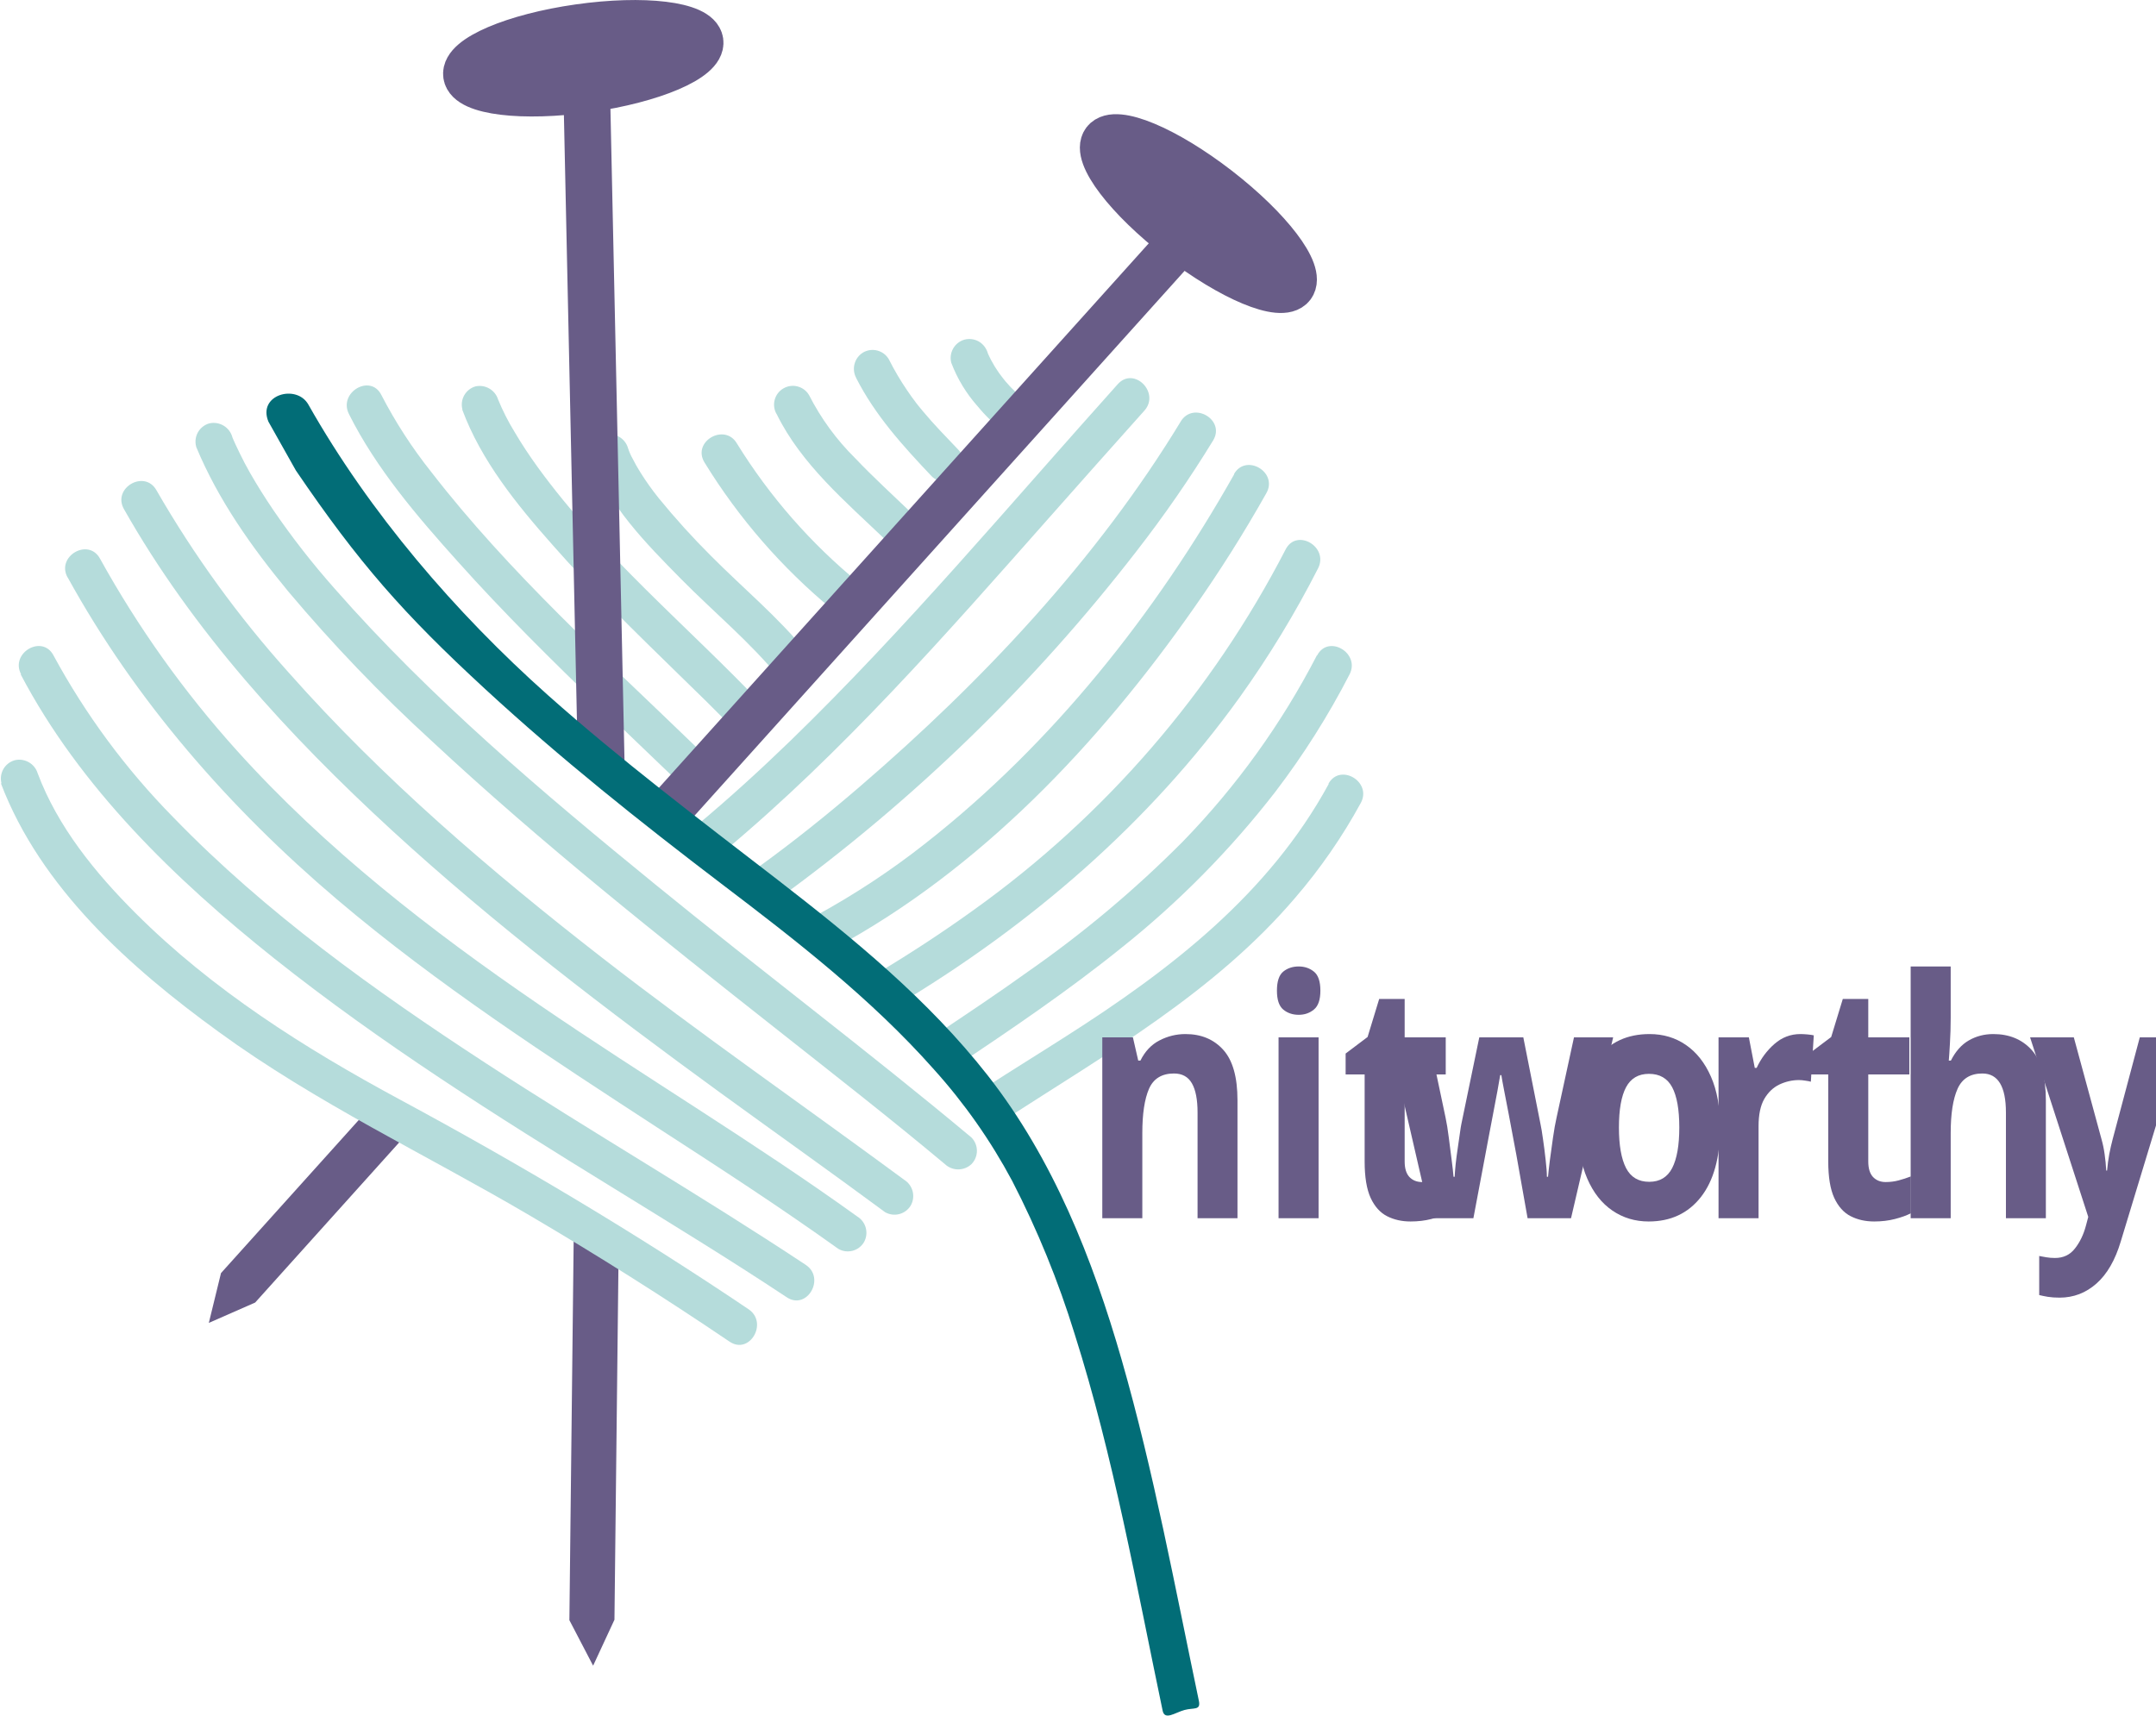
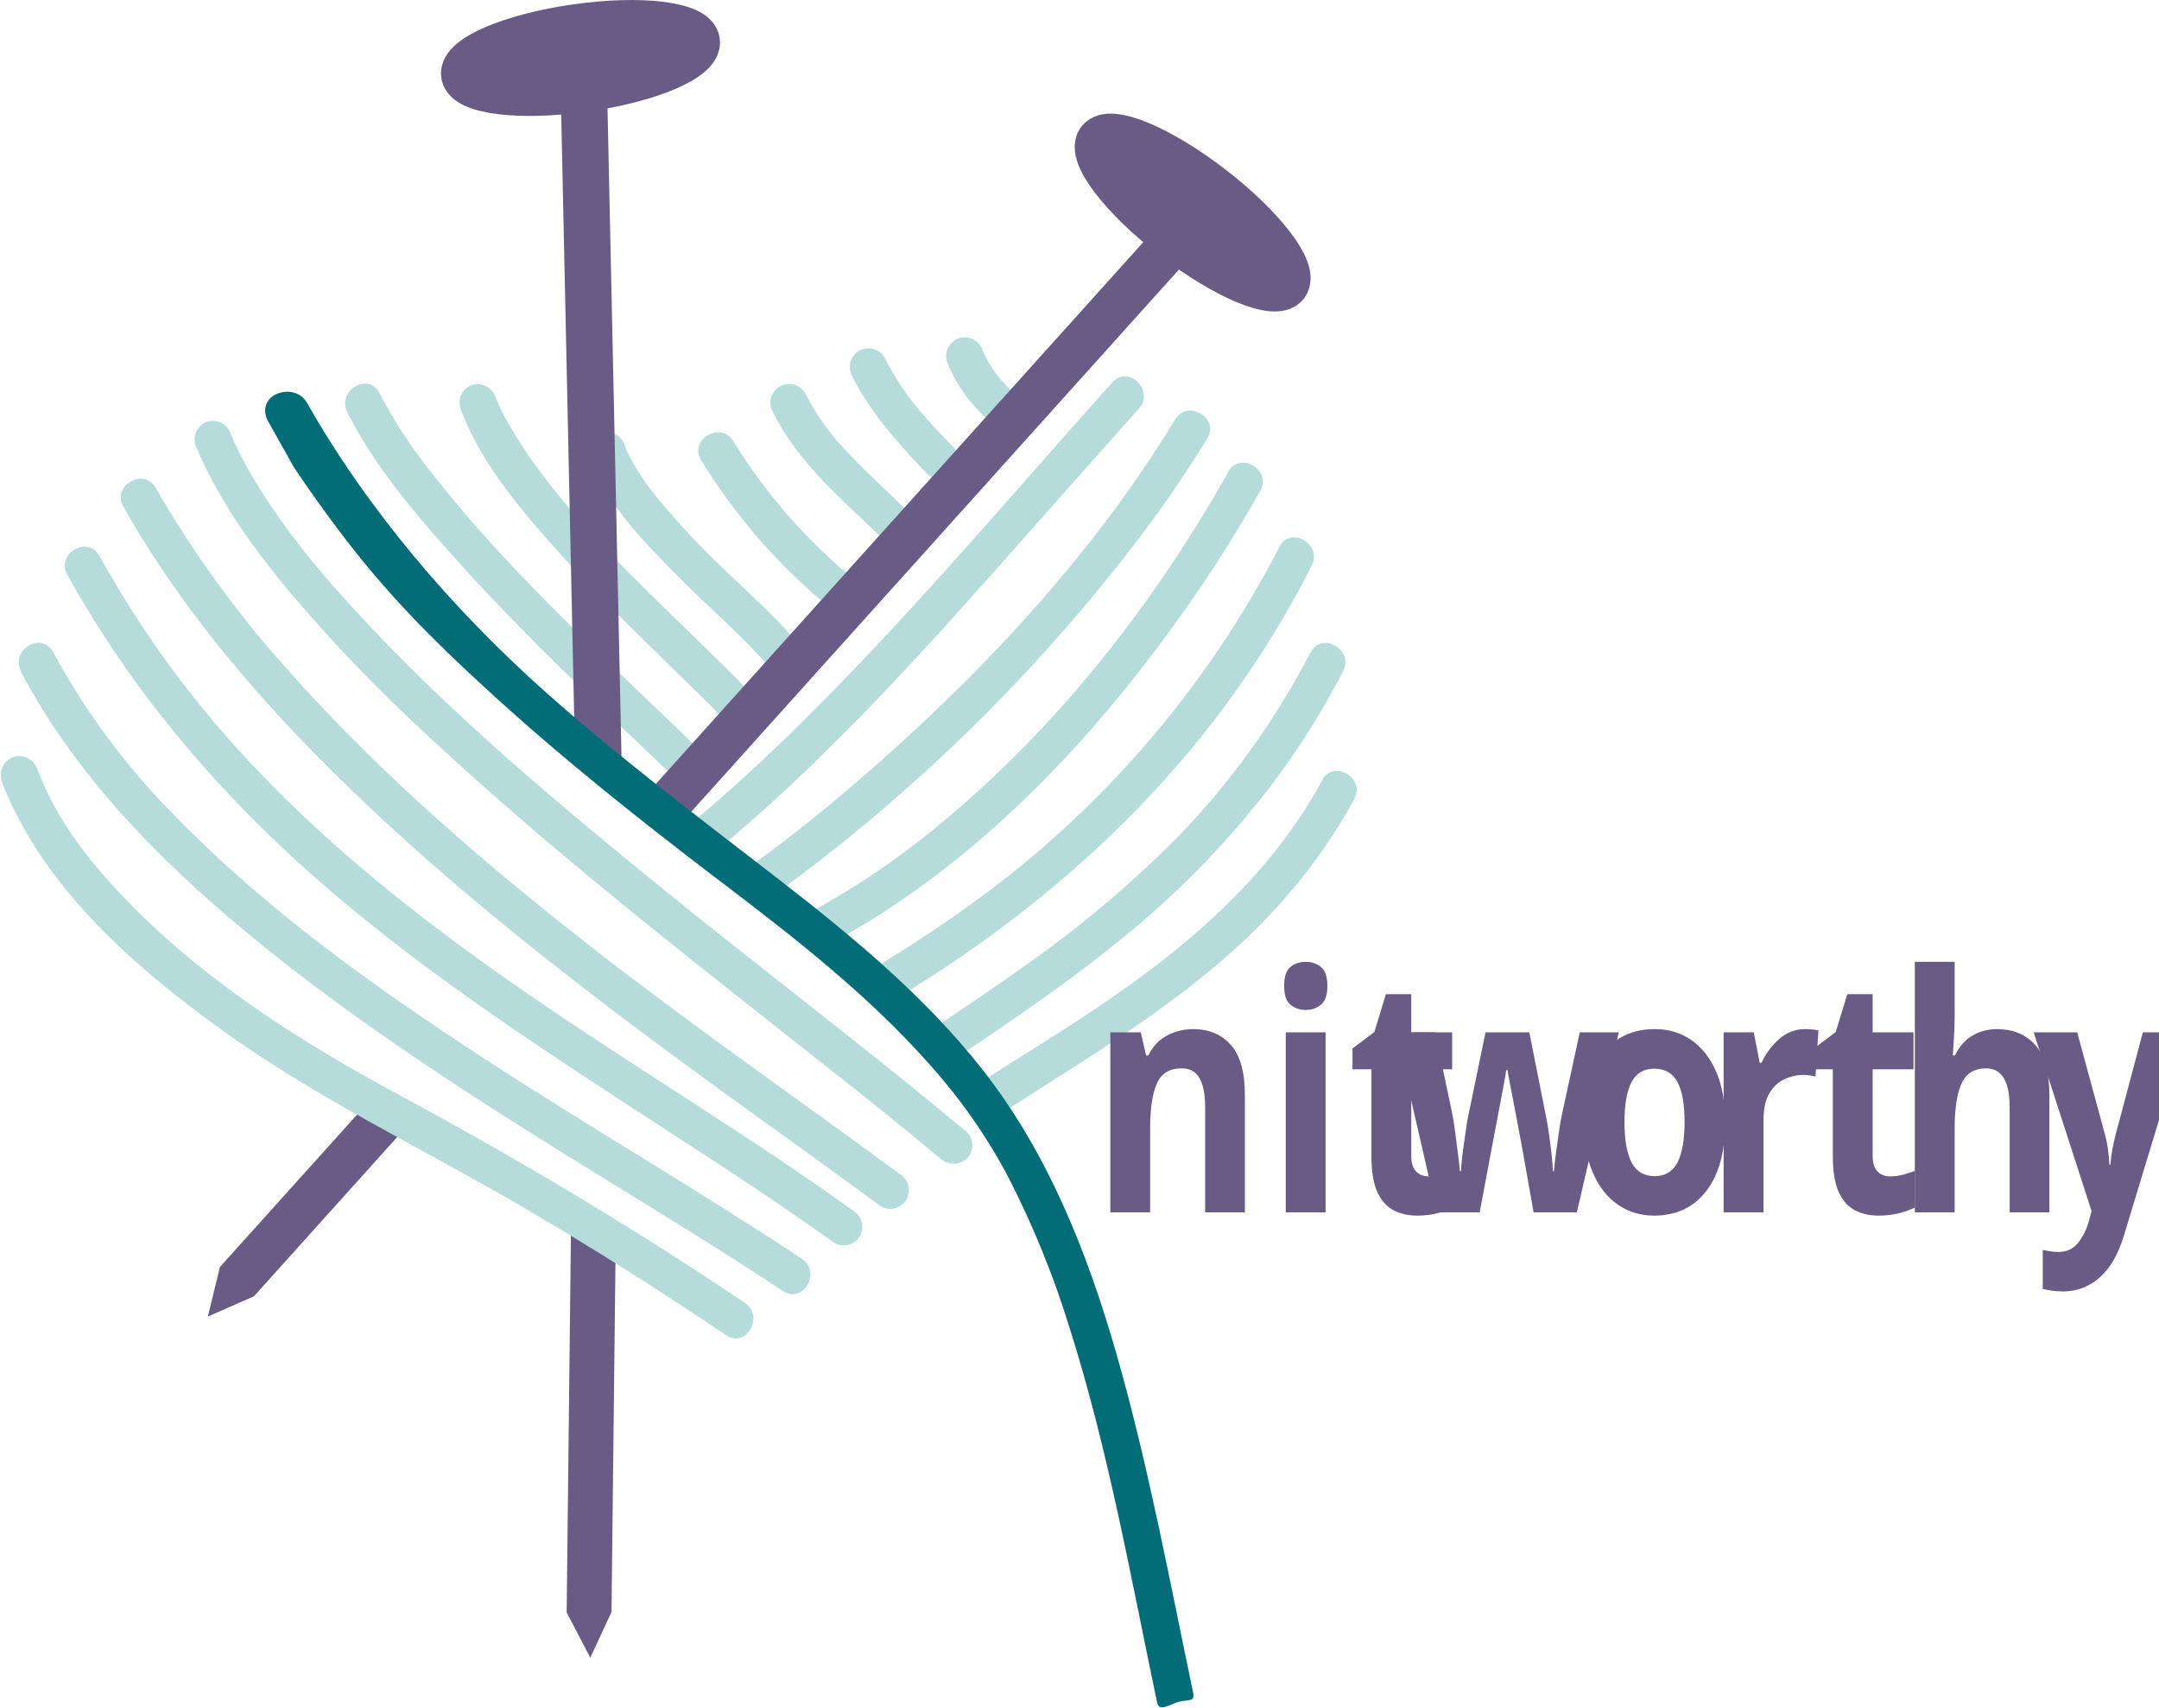
- <svg xmlns="http://www.w3.org/2000/svg" viewBox="0 0 287.02 228.41">
+ <svg xmlns="http://www.w3.org/2000/svg" viewBox="0 0 288.8 228.41">
  <defs>
-     <style>.cls-1{fill:#b5dcdb;}.cls-2,.cls-3,.cls-5{fill:#685c87;}.cls-3{stroke:#685c87;stroke-miterlimit:10;stroke-width:6px;}.cls-4{fill:#026d77;}.cls-5{font-size:44.09px;font-family:BodoniMT-Bold, Bodoni MT;font-weight:700;}.cls-6{letter-spacing:-0.03em;}.cls-7{letter-spacing:0.02em;}.cls-8{letter-spacing:-0.02em;}</style>
+     <style>.cls-1{fill:#b5dcdb;}.cls-2,.cls-3,.cls-5{fill:#685c87;}.cls-3{stroke:#685c87;stroke-miterlimit:10;stroke-width:6px;}.cls-4{fill:#026d77;}.cls-5{font-size:44.09px;font-family:BodoniMT-Bold, Bodoni MT;font-weight:700;}.cls-6{letter-spacing:-0.03em;}.cls-7{letter-spacing:0.02em;}.cls-8{letter-spacing:0em;}.cls-9{letter-spacing:-0.02em;}</style>
  </defs>
  <g id="Layer_7" data-name="Layer 7">
    <path class="cls-1" d="M174.5,73.77c-14.37,16-28.18,32.54-43.61,47.51-4,3.87-8.11,7.62-12.38,11.19a2.51,2.51,0,0,0,0,3.53,2.55,2.55,0,0,0,3.54,0c15.89-13.27,29.59-28.94,43.28-44.41q6.33-7.16,12.7-14.28c2.15-2.39-1.37-5.93-3.53-3.54Z" transform="translate(-25.69 -22.63)" />
    <path class="cls-1" d="M182.9,78.71c-11.18,18.43-26.41,34.59-42.7,48.61-4.32,3.72-8.77,7.29-13.39,10.64a2.57,2.57,0,0,0-.89,3.42,2.52,2.52,0,0,0,3.42.89A234.43,234.43,0,0,0,177,96a160.09,160.09,0,0,0,10.19-14.73c1.67-2.76-2.65-5.27-4.32-2.52Z" transform="translate(-25.69 -22.63)" />
    <path class="cls-1" d="M190,85.76c-10.47,18.57-24.16,35.83-41,49.07a103.53,103.53,0,0,1-14.83,9.78c-2.84,1.52-.31,5.84,2.52,4.31,19.49-10.52,35.34-27.33,47.93-45.32q5.21-7.41,9.66-15.32c1.58-2.8-2.74-5.33-4.32-2.52Z" transform="translate(-25.69 -22.63)" />
    <path class="cls-1" d="M196.84,95.78a135.31,135.31,0,0,1-41.37,47.89c-4.16,3-8.47,5.83-12.88,8.47-2.76,1.65-.25,6,2.53,4.32,17.71-10.6,33.53-24.19,45.61-41A133.94,133.94,0,0,0,201.16,98.3c1.46-2.86-2.85-5.39-4.32-2.52Z" transform="translate(-25.69 -22.63)" />
    <path class="cls-1" d="M201,109.89a104,104,0,0,1-17.82,24.76A149.82,149.82,0,0,1,162.53,152c-4,2.88-8.17,5.65-12.29,8.41-2.66,1.78-.16,6.11,2.52,4.32,7.56-5.07,15.11-10.17,22.2-15.89A122.24,122.24,0,0,0,195.51,128a105.09,105.09,0,0,0,9.84-15.58c1.47-2.85-2.84-5.38-4.32-2.52Z" transform="translate(-25.69 -22.63)" />
    <path class="cls-1" d="M202.58,127c-8,14.7-21.12,24.78-35,33.62-3.56,2.28-7.17,4.5-10.72,6.8-2.7,1.74-.19,6.07,2.52,4.32,13.66-8.83,28-17,38.71-29.55a72.87,72.87,0,0,0,8.76-12.66c1.53-2.83-2.79-5.36-4.32-2.53Z" transform="translate(-25.69 -22.63)" />
    <path class="cls-1" d="M104.43,83.59c2.2,6.3,7.34,11.47,11.93,16.13,4.33,4.39,9.21,8.41,13.11,13.2a2.52,2.52,0,0,0,3.54,0,2.57,2.57,0,0,0,0-3.54c-3.76-4.61-8.45-8.49-12.63-12.7a100.94,100.94,0,0,1-7-7.73,35.21,35.21,0,0,1-2.42-3.4,21.43,21.43,0,0,1-1.06-1.87,7.42,7.42,0,0,1-.61-1.41,2.56,2.56,0,0,0-3.08-1.75,2.52,2.52,0,0,0-1.74,3.07Z" transform="translate(-25.69 -22.63)" />
    <path class="cls-1" d="M119.47,84.19a78.91,78.91,0,0,0,17.05,19.61,2.57,2.57,0,0,0,3.54,0,2.54,2.54,0,0,0,0-3.54,74.83,74.83,0,0,1-16.27-18.59c-1.63-2.77-6-.26-4.32,2.52Z" transform="translate(-25.69 -22.63)" />
    <path class="cls-1" d="M129.08,77.75c3.28,6.7,9.21,11.69,14.5,16.76A2.5,2.5,0,1,0,147.11,91c-2.53-2.43-5.13-4.79-7.55-7.34a32.61,32.61,0,0,1-6.16-8.42,2.5,2.5,0,0,0-4.32,2.53Z" transform="translate(-25.69 -22.63)" />
    <path class="cls-1" d="M139.66,72.94c2.54,5,6.24,9.07,10.07,13.11a2.53,2.53,0,0,0,3.54,0,2.56,2.56,0,0,0,0-3.54c-1.6-1.68-3.23-3.34-4.72-5.13l-.6-.73-.3-.38c-.19-.23.25.34,0,0-.43-.57-.85-1.14-1.24-1.73a36.45,36.45,0,0,1-2.4-4.09,2.51,2.51,0,0,0-3.42-.89,2.55,2.55,0,0,0-.9,3.42Z" transform="translate(-25.69 -22.63)" />
    <path class="cls-1" d="M152.33,70.93a18.76,18.76,0,0,0,3.54,5.83,21.08,21.08,0,0,0,1.64,1.77c.21.19.42.38.64.56a4.84,4.84,0,0,0,.89.65A2.67,2.67,0,0,0,161,80a2.58,2.58,0,0,0,1.5-1.15,2.54,2.54,0,0,0-.9-3.42,1.63,1.63,0,0,1-.35-.23l.51.39a17.1,17.1,0,0,1-2.86-3l.39.5a15.87,15.87,0,0,1-2.14-3.5l.25.6-.21-.55A2.65,2.65,0,0,0,156,68.1a2.57,2.57,0,0,0-1.92-.25,2.54,2.54,0,0,0-1.75,3.08Z" transform="translate(-25.69 -22.63)" />
    <polygon class="cls-2" points="78.96 221.77 78.96 221.77 75.8 215.71 76.37 165.11 82.37 165.11 81.8 215.65 78.96 221.77" />
    <path class="cls-1" d="M87.22,77.15c2.52,6.8,7.25,12.64,12,18,5.27,6,11,11.59,16.71,17.16,2.62,2.55,5.26,5.1,7.78,7.75,2.22,2.34,5.75-1.2,3.53-3.53-10-10.52-21.39-19.87-29.95-31.68-1.1-1.52-2.14-3.08-3.09-4.7A30,30,0,0,1,92,75.82,2.58,2.58,0,0,0,89,74.07a2.53,2.53,0,0,0-1.75,3.08Z" transform="translate(-25.69 -22.63)" />
    <path class="cls-1" d="M72.14,77.75C75.76,85,81.23,91.38,86.61,97.37c6.09,6.81,12.6,13.24,19.18,19.58,3,2.91,6.08,5.81,9.1,8.73,2.31,2.23,5.85-1.3,3.53-3.54C106.26,110.37,93.5,98.91,83.11,85.48a62.74,62.74,0,0,1-6.65-10.26c-1.44-2.88-5.76-.35-4.32,2.53Z" transform="translate(-25.69 -22.63)" />
    <polygon class="cls-2" points="76.82 96.55 75.02 12.98 81.23 12.85 83.15 101.83 76.82 96.55" />
    <ellipse class="cls-3" cx="103.34" cy="30.38" rx="15.81" ry="4.24" transform="translate(-28.94 -7.76) rotate(-8.1)" />
    <polygon class="cls-2" points="27.8 176.13 27.8 176.13 29.42 169.5 48.55 148.24 53.64 151.55 33.97 173.42 27.8 176.13" />
    <polygon class="cls-2" points="92.34 108.73 87.34 105.31 153.7 31.54 158.08 35.64 92.34 108.73" />
    <ellipse class="cls-3" cx="185.22" cy="51.06" rx="4.24" ry="15.81" transform="translate(5.89 143.79) rotate(-52.31)" />
    <path class="cls-1" d="M28.44,112.41C36.37,127.5,49,139.72,62.19,150.23c14.2,11.29,29.58,21,45,30.48,7.79,4.81,15.61,9.58,23.24,14.64,2.69,1.78,5.2-2.55,2.52-4.32-14-9.28-28.55-17.69-42.61-26.86-14.74-9.62-29.26-20-41.53-32.67a95.86,95.86,0,0,1-16-21.61c-1.5-2.85-5.81-.32-4.31,2.52Z" transform="translate(-25.69 -22.63)" />
    <path class="cls-1" d="M34.69,99.49c9.07,16.47,21.54,30.73,35.84,42.87,13.45,11.41,28.25,21,43,30.61,8,5.18,16,10.37,23.76,15.93a2.51,2.51,0,0,0,3.42-.89,2.55,2.55,0,0,0-.9-3.42C126.06,174.7,111.51,166,97.5,156.42,83,146.5,69,135.65,57.18,122.51A137.72,137.72,0,0,1,39,97c-1.55-2.82-5.87-.3-4.31,2.52Z" transform="translate(-25.69 -22.63)" />
    <path class="cls-1" d="M42.19,90.41c9.18,16.23,22,30.21,35.66,42.76s28.69,24,43.8,35c7.28,5.29,14.63,10.5,21.87,15.85a2.52,2.52,0,0,0,3.42-.9,2.55,2.55,0,0,0-.89-3.42c-13.39-9.88-27.07-19.36-40.22-29.57C91,138.6,76.62,126.29,64.15,112.21A143.63,143.63,0,0,1,46.51,87.89c-1.59-2.8-5.91-.28-4.32,2.52Z" transform="translate(-25.69 -22.63)" />
    <path class="cls-1" d="M51.8,82.11c2.94,7.09,7.4,13.37,12.26,19.26A210.42,210.42,0,0,0,83.18,121.3c14.62,13.63,30.31,26.06,46,38.44,7.48,5.91,15,11.77,22.3,17.88a2.58,2.58,0,0,0,3.54,0,2.53,2.53,0,0,0,0-3.54c-13.79-11.53-28.18-22.34-42.1-33.7C97.94,128.17,83,115.55,70.24,101a105.77,105.77,0,0,1-8.15-10.44c-1.11-1.64-2.17-3.32-3.13-5-.48-.85-.93-1.7-1.35-2.57q-.31-.63-.6-1.26c-.07-.14-.13-.28-.19-.42l-.18-.42c.1.25.1.24,0,0A2.59,2.59,0,0,0,53.55,79a2.52,2.52,0,0,0-1.75,3.07Z" transform="translate(-25.69 -22.63)" />
    <path class="cls-4" d="M65.08,85.27c8.36,12.3,14.31,19.07,25.22,29.12,10,9.22,20.56,17.63,31.37,25.86,10,7.59,20,15.34,28.34,24.75a74.87,74.87,0,0,1,10.43,14.86,124.35,124.35,0,0,1,8.31,20.37c5.19,16.36,8.2,33.39,11.72,50.17.28,1.32,1.66.24,2.9-.1s2.2.1,1.92-1.23c-3.18-15.15-6-30.47-10.27-45.37-3.88-13.48-9.12-26.76-17.84-37.89-7.91-10.09-17.92-18.27-28-26.07-10.36-8-20.75-15.84-30.54-24.55-12.35-11-23.79-24.35-31.9-38.7-1.58-2.79-6.82-1.3-5.31,2.29Z" transform="translate(-25.69 -22.63)" />
    <path class="cls-1" d="M25.81,126.93c5.3,13.92,17.2,24.53,29,33.09,12.95,9.44,27.51,16.28,41.3,24.38q13.62,8,26.71,16.86c2.67,1.8,5.18-2.53,2.52-4.32-15-10.11-30.49-19.33-46.39-27.9-12.69-6.84-25-14.62-35.24-24.86-5.33-5.33-10.33-11.46-13-18.58a2.57,2.57,0,0,0-3.07-1.75,2.53,2.53,0,0,0-1.75,3.08Z" transform="translate(-25.69 -22.63)" />
-     <text class="cls-5" transform="translate(143.96 162.19) scale(0.81 1)">nit<tspan class="cls-6" x="50.1" y="0">w</tspan>
+     <text class="cls-5" transform="translate(145.74 162.19) scale(0.81 1)">nit<tspan class="cls-6" x="50.1" y="0">w</tspan>
      <tspan x="79.66" y="0">o</tspan>
      <tspan class="cls-7" x="101.28" y="0">r</tspan>
-       <tspan x="118.61" y="0">t</tspan>
-       <tspan class="cls-8" x="132.86" y="0">h</tspan>
+       <tspan class="cls-8" x="118.61" y="0">t</tspan>
+       <tspan class="cls-9" x="132.86" y="0">h</tspan>
      <tspan x="155.92" y="0">y</tspan>
    </text>
  </g>
</svg>
